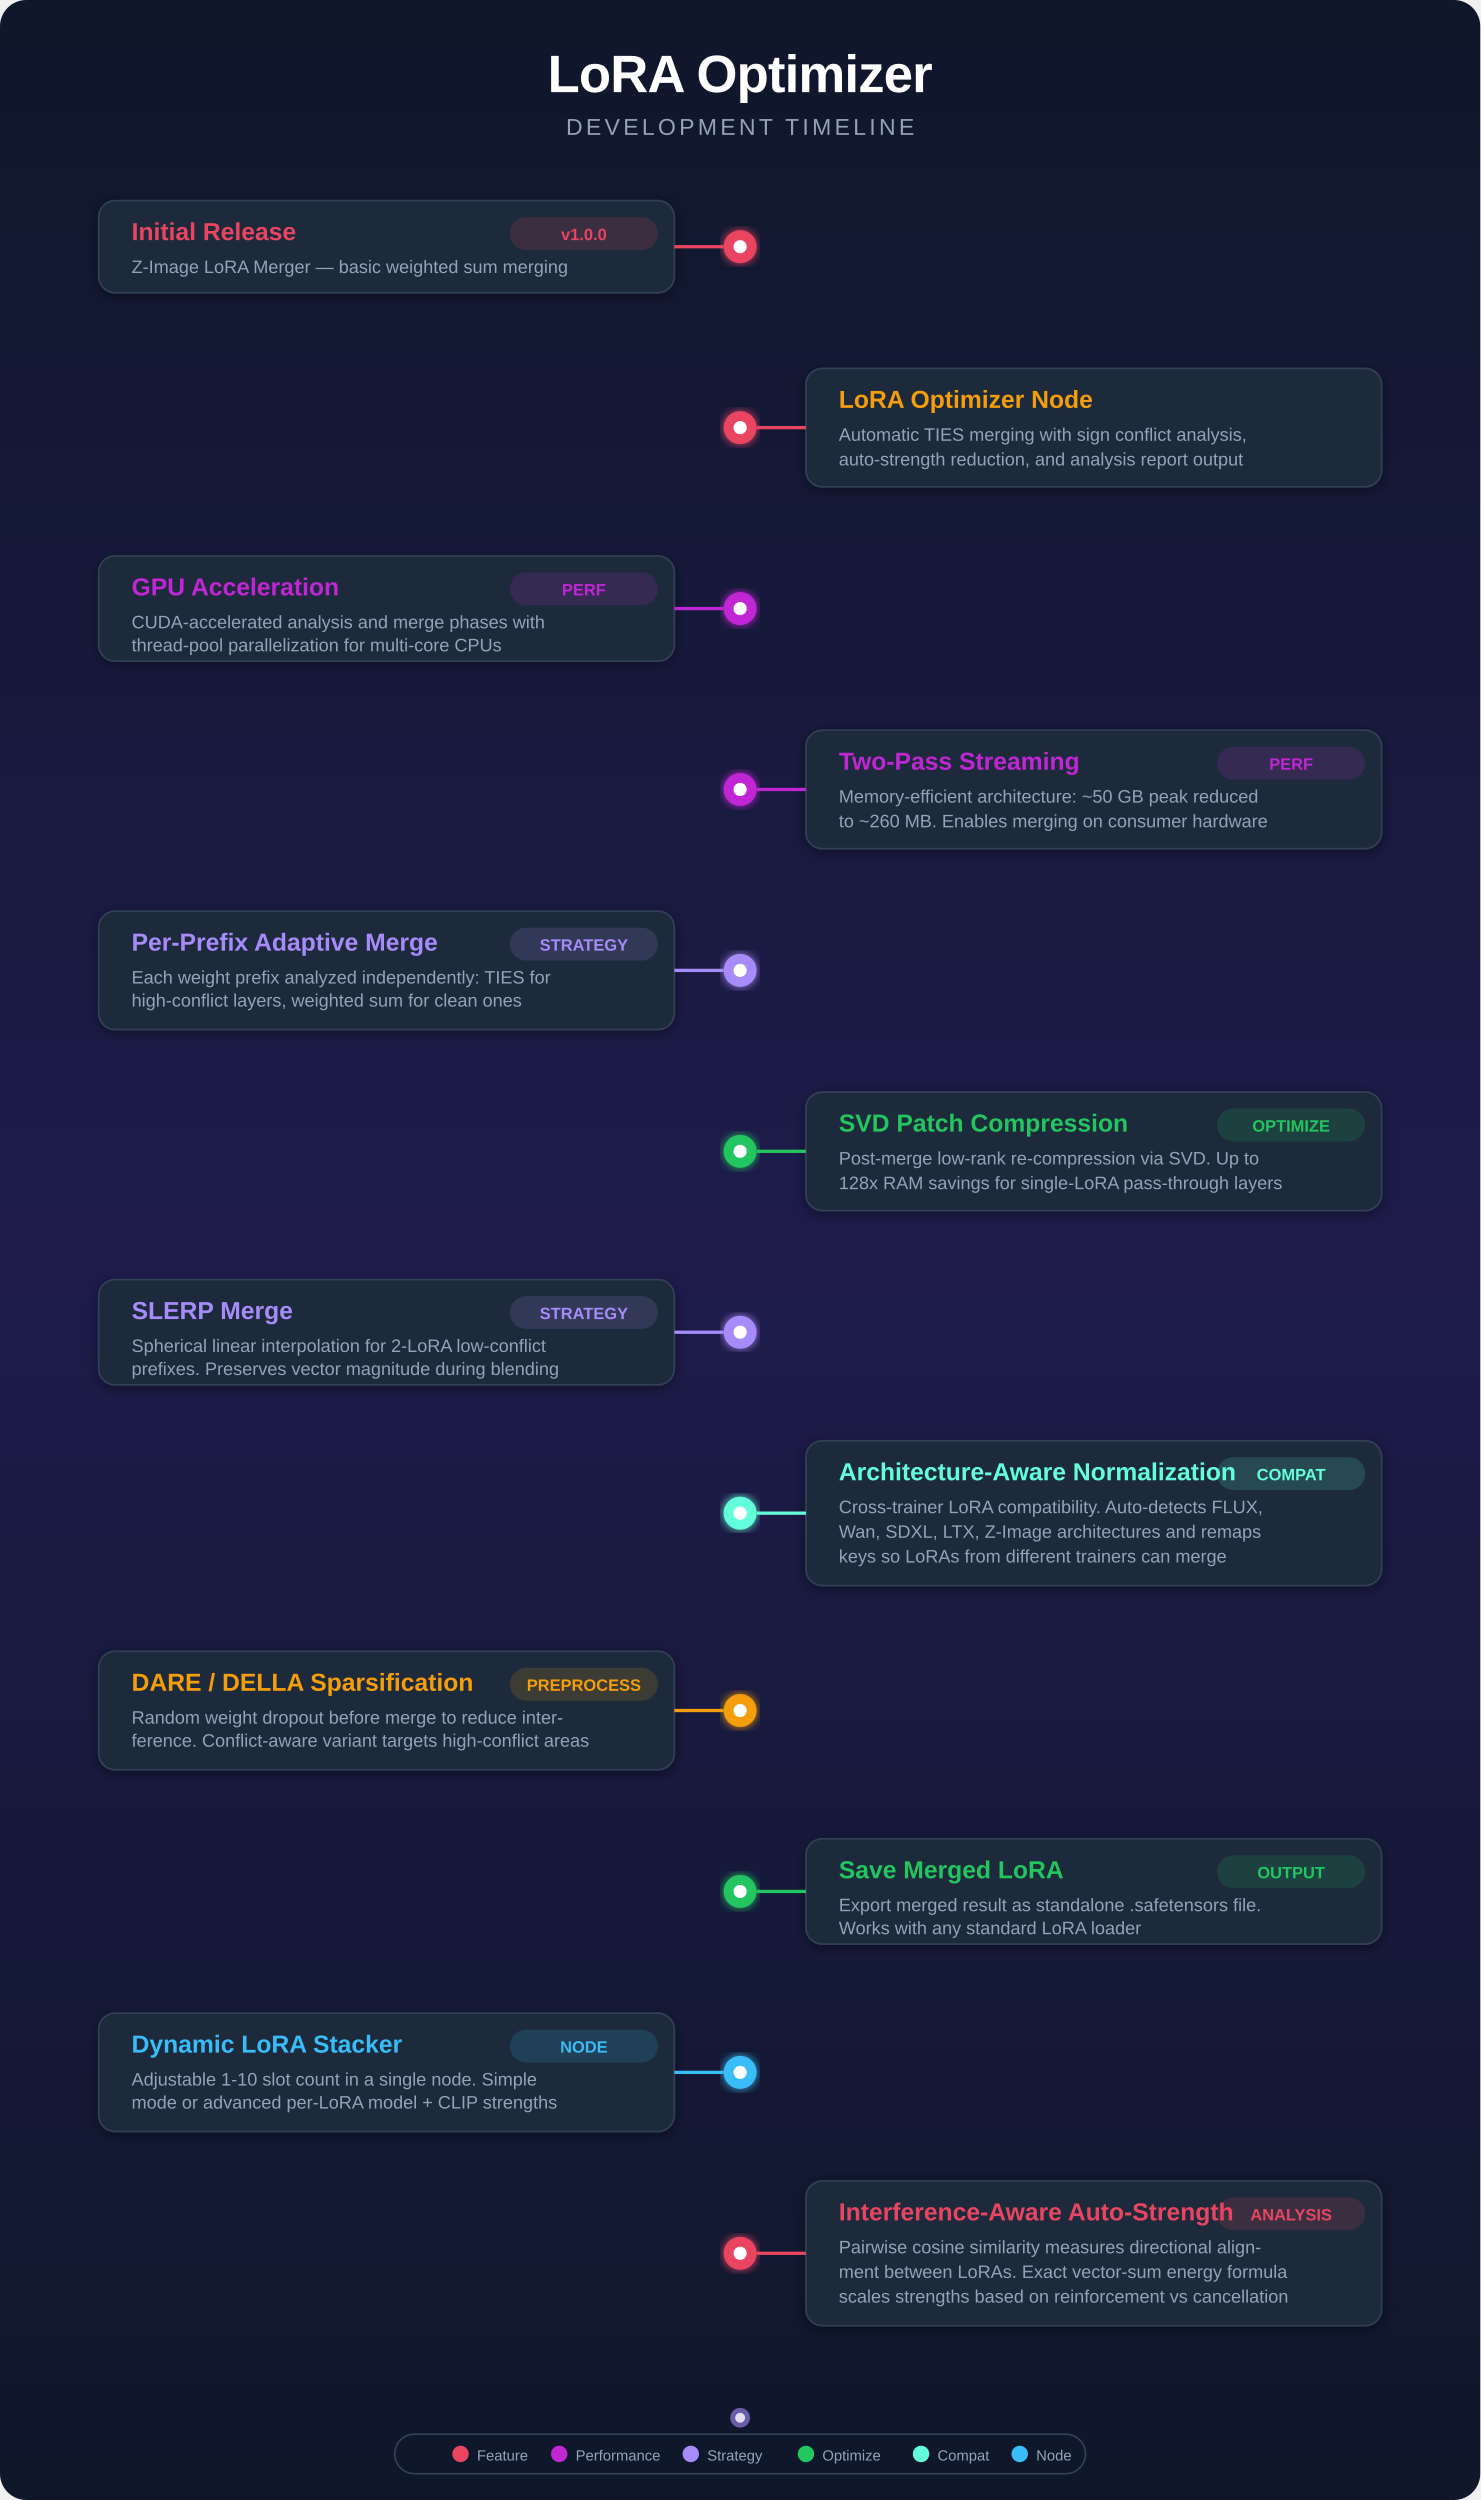
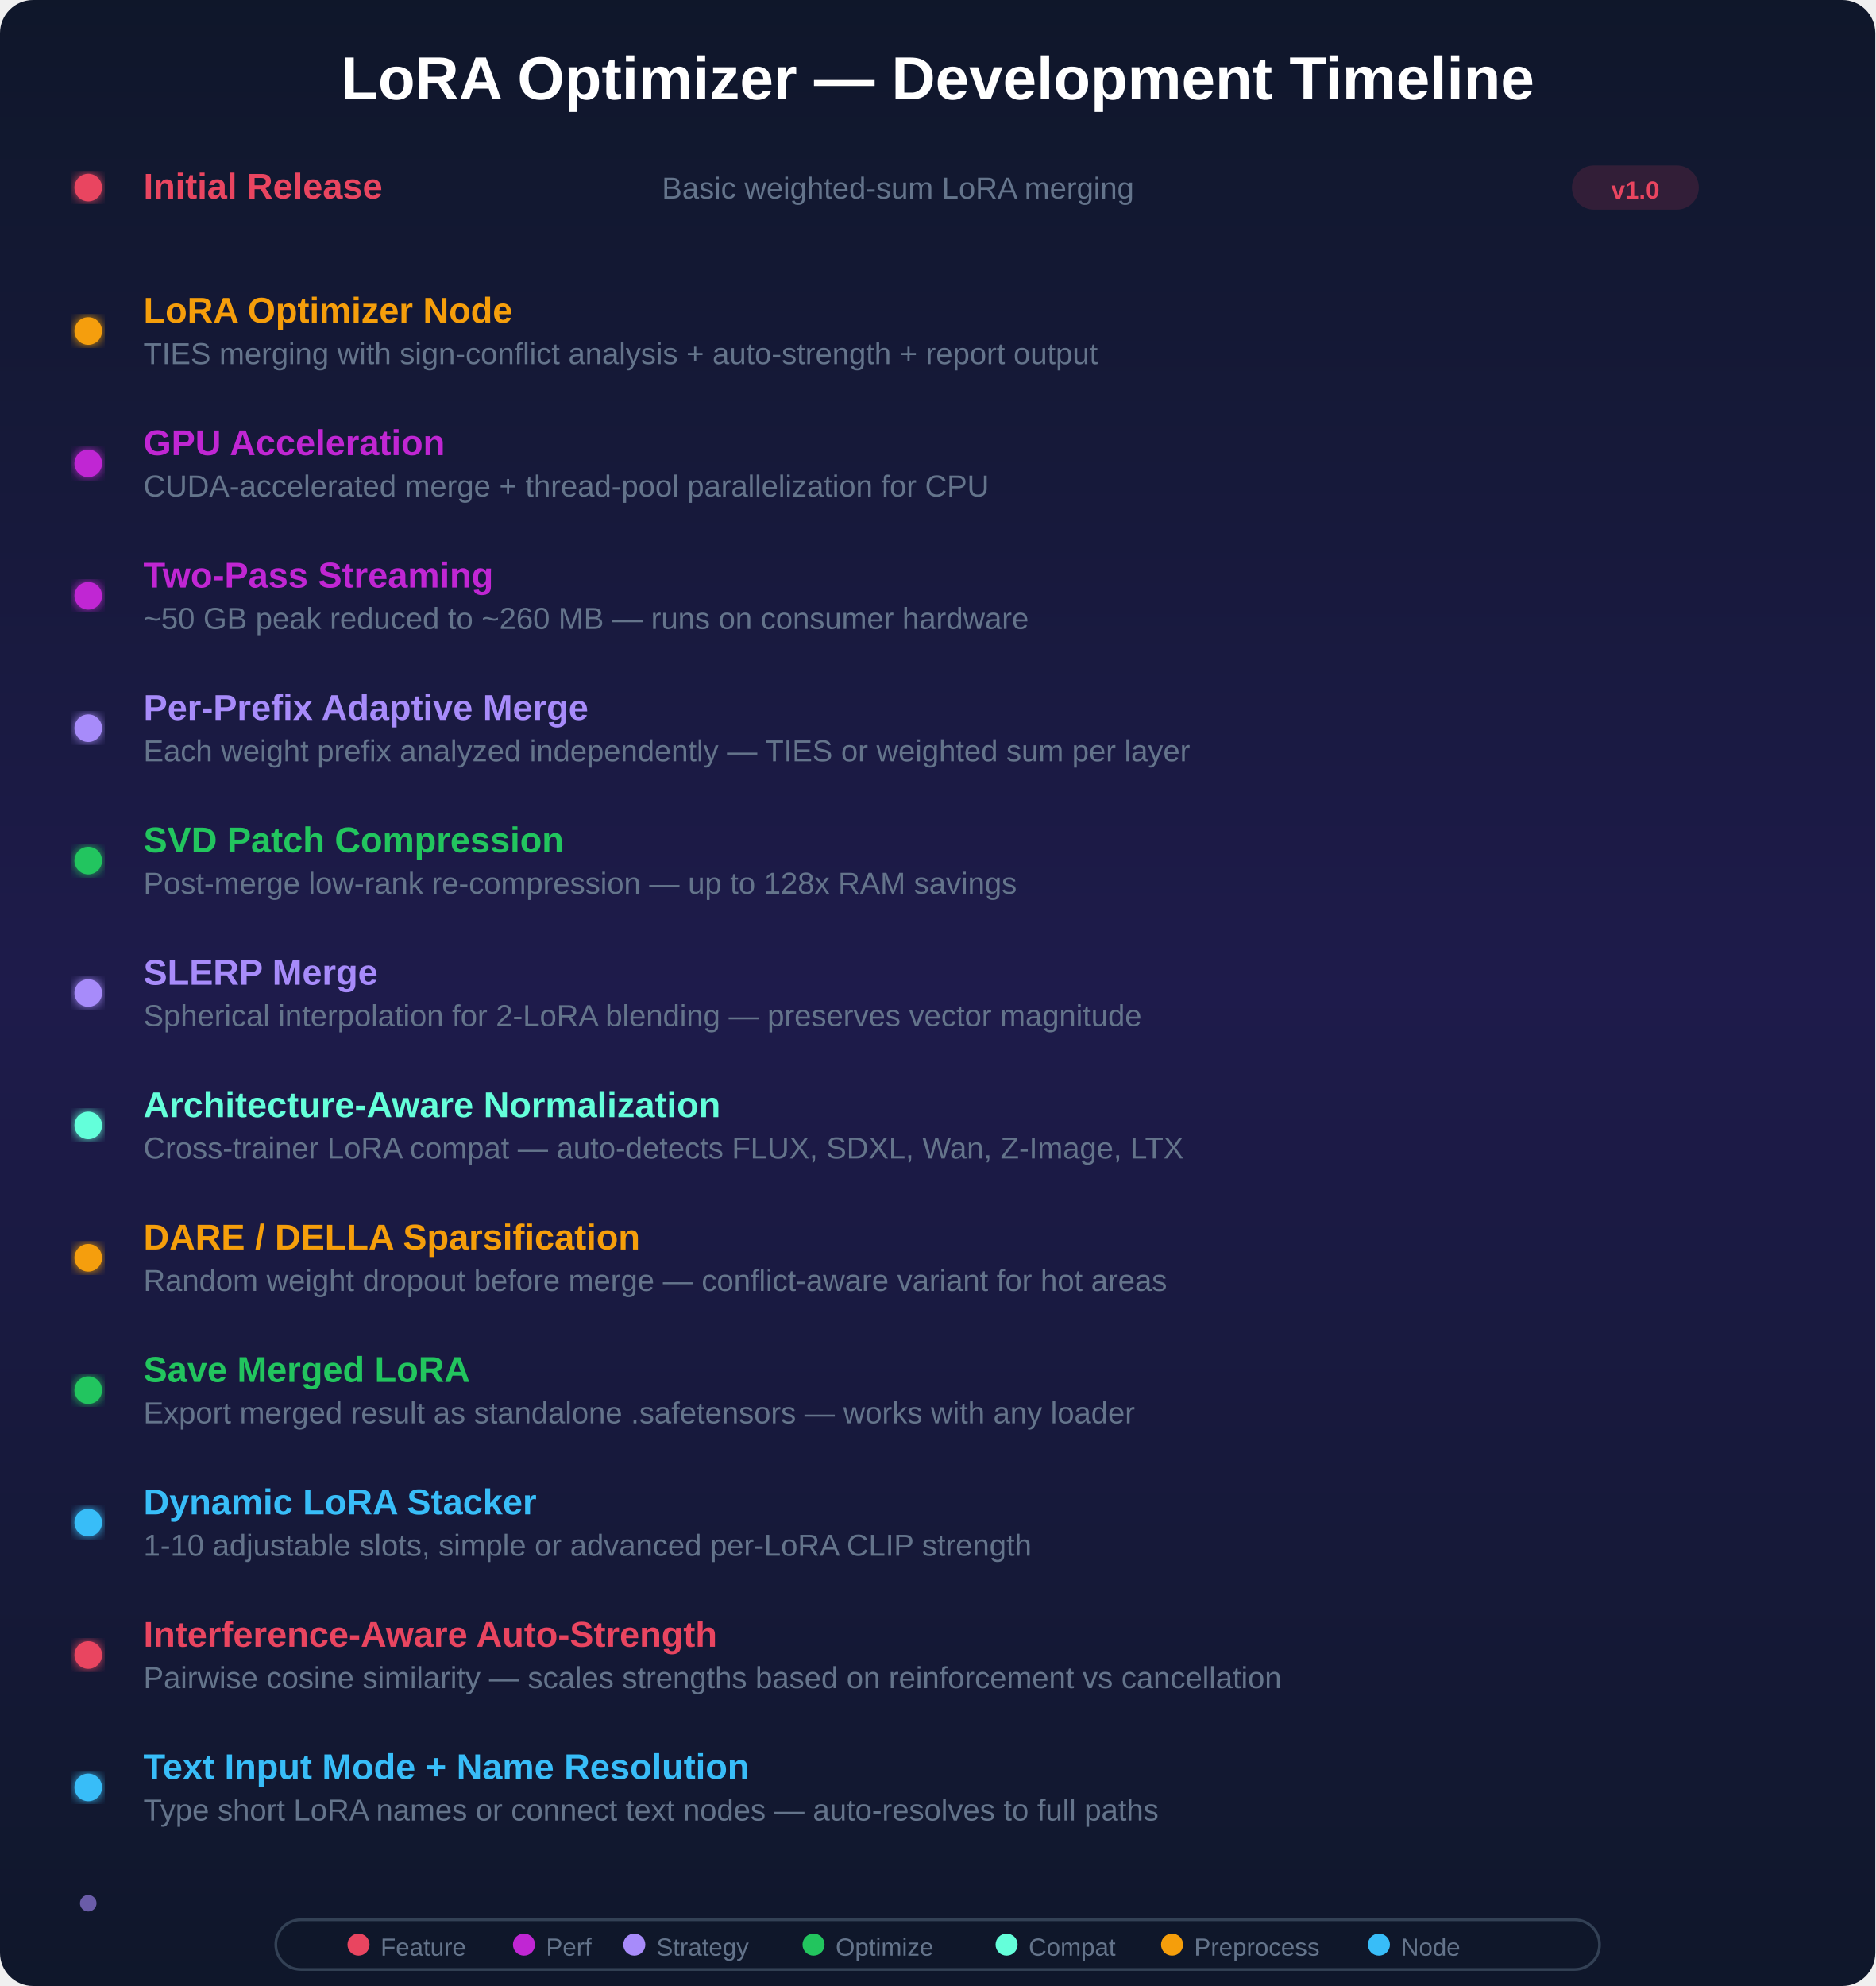
- <svg xmlns="http://www.w3.org/2000/svg" viewBox="0 0 900 1520" width="900" height="1520">
+ <svg xmlns="http://www.w3.org/2000/svg" viewBox="0 0 680 720" width="680" height="720">
  <defs>
    <linearGradient id="bg" x1="0%" y1="0%" x2="0%" y2="100%">
      <stop offset="0%" style="stop-color:#0f172a" />
      <stop offset="50%" style="stop-color:#1e1b4b" />
      <stop offset="100%" style="stop-color:#0f172a" />
    </linearGradient>
    <linearGradient id="line-grad" x1="0%" y1="0%" x2="0%" y2="100%">
      <stop offset="0%" style="stop-color:#e94560" />
      <stop offset="50%" style="stop-color:#a78bfa" />
      <stop offset="100%" style="stop-color:#22c55e" />
    </linearGradient>
    <filter id="glow">
-       <feGaussianBlur stdDeviation="3" result="blur" />
+       <feGaussianBlur stdDeviation="2" result="blur" />
      <feMerge>
        <feMergeNode in="blur" />
        <feMergeNode in="SourceGraphic" />
      </feMerge>
    </filter>
-     <filter id="shadow">
-       <feDropShadow dx="0" dy="2" stdDeviation="4" flood-color="#000" flood-opacity="0.4" />
-     </filter>
  </defs>
-   <rect width="900" height="1520" fill="url(#bg)" rx="16" />
-   <text x="450" y="56" font-family="Segoe UI, Arial, sans-serif" font-size="32" font-weight="700" fill="#ffffff" text-anchor="middle" letter-spacing="-0.5">LoRA Optimizer</text>
-   <text x="450" y="82" font-family="Segoe UI, Arial, sans-serif" font-size="14" fill="#94a3b8" text-anchor="middle" letter-spacing="2">DEVELOPMENT TIMELINE</text>
-   <line x1="450" y1="110" x2="450" y2="1480" stroke="url(#line-grad)" stroke-width="3" opacity="0.5" />
-   <circle cx="450" cy="150" r="10" fill="#e94560" filter="url(#glow)" />
-   <circle cx="450" cy="150" r="4" fill="#fff" />
-   <rect x="60" y="122" width="350" height="56" rx="10" fill="#1e293b" stroke="#334155" stroke-width="1" filter="url(#shadow)" />
-   <line x1="410" y1="150" x2="440" y2="150" stroke="#e94560" stroke-width="2" />
-   <text x="80" y="146" font-family="Segoe UI, Arial, sans-serif" font-size="15" font-weight="700" fill="#e94560">Initial Release</text>
-   <text x="80" y="166" font-family="Segoe UI, Arial, sans-serif" font-size="11" fill="#94a3b8">Z-Image LoRA Merger — basic weighted sum merging</text>
-   <rect x="310" y="132" width="90" height="20" rx="10" fill="#e94560" opacity="0.15" />
-   <text x="355" y="146" font-family="Segoe UI, Arial, sans-serif" font-size="10" fill="#e94560" text-anchor="middle" font-weight="600">v1.0.0</text>
-   <circle cx="450" cy="260" r="10" fill="#e94560" filter="url(#glow)" />
-   <circle cx="450" cy="260" r="4" fill="#fff" />
-   <rect x="490" y="224" width="350" height="72" rx="10" fill="#1e293b" stroke="#334155" stroke-width="1" filter="url(#shadow)" />
-   <line x1="460" y1="260" x2="490" y2="260" stroke="#e94560" stroke-width="2" />
-   <text x="510" y="248" font-family="Segoe UI, Arial, sans-serif" font-size="15" font-weight="700" fill="#f59e0b">LoRA Optimizer Node</text>
-   <text x="510" y="268" font-family="Segoe UI, Arial, sans-serif" font-size="11" fill="#94a3b8">Automatic TIES merging with sign conflict analysis,</text>
-   <text x="510" y="283" font-family="Segoe UI, Arial, sans-serif" font-size="11" fill="#94a3b8">auto-strength reduction, and analysis report output</text>
-   <circle cx="450" cy="370" r="10" fill="#c026d3" filter="url(#glow)" />
-   <circle cx="450" cy="370" r="4" fill="#fff" />
-   <rect x="60" y="338" width="350" height="64" rx="10" fill="#1e293b" stroke="#334155" stroke-width="1" filter="url(#shadow)" />
-   <line x1="410" y1="370" x2="440" y2="370" stroke="#c026d3" stroke-width="2" />
-   <text x="80" y="362" font-family="Segoe UI, Arial, sans-serif" font-size="15" font-weight="700" fill="#c026d3">GPU Acceleration</text>
-   <text x="80" y="382" font-family="Segoe UI, Arial, sans-serif" font-size="11" fill="#94a3b8">CUDA-accelerated analysis and merge phases with</text>
-   <text x="80" y="396" font-family="Segoe UI, Arial, sans-serif" font-size="11" fill="#94a3b8">thread-pool parallelization for multi-core CPUs</text>
-   <rect x="310" y="348" width="90" height="20" rx="10" fill="#c026d3" opacity="0.15" />
-   <text x="355" y="362" font-family="Segoe UI, Arial, sans-serif" font-size="10" fill="#c026d3" text-anchor="middle" font-weight="600">PERF</text>
-   <circle cx="450" cy="480" r="10" fill="#c026d3" filter="url(#glow)" />
-   <circle cx="450" cy="480" r="4" fill="#fff" />
-   <rect x="490" y="444" width="350" height="72" rx="10" fill="#1e293b" stroke="#334155" stroke-width="1" filter="url(#shadow)" />
-   <line x1="460" y1="480" x2="490" y2="480" stroke="#c026d3" stroke-width="2" />
-   <text x="510" y="468" font-family="Segoe UI, Arial, sans-serif" font-size="15" font-weight="700" fill="#c026d3">Two-Pass Streaming</text>
-   <text x="510" y="488" font-family="Segoe UI, Arial, sans-serif" font-size="11" fill="#94a3b8">Memory-efficient architecture: ~50 GB peak reduced</text>
-   <text x="510" y="503" font-family="Segoe UI, Arial, sans-serif" font-size="11" fill="#94a3b8">to ~260 MB. Enables merging on consumer hardware</text>
-   <rect x="740" y="454" width="90" height="20" rx="10" fill="#c026d3" opacity="0.15" />
-   <text x="785" y="468" font-family="Segoe UI, Arial, sans-serif" font-size="10" fill="#c026d3" text-anchor="middle" font-weight="600">PERF</text>
-   <circle cx="450" cy="590" r="10" fill="#a78bfa" filter="url(#glow)" />
-   <circle cx="450" cy="590" r="4" fill="#fff" />
-   <rect x="60" y="554" width="350" height="72" rx="10" fill="#1e293b" stroke="#334155" stroke-width="1" filter="url(#shadow)" />
-   <line x1="410" y1="590" x2="440" y2="590" stroke="#a78bfa" stroke-width="2" />
-   <text x="80" y="578" font-family="Segoe UI, Arial, sans-serif" font-size="15" font-weight="700" fill="#a78bfa">Per-Prefix Adaptive Merge</text>
-   <text x="80" y="598" font-family="Segoe UI, Arial, sans-serif" font-size="11" fill="#94a3b8">Each weight prefix analyzed independently: TIES for</text>
-   <text x="80" y="612" font-family="Segoe UI, Arial, sans-serif" font-size="11" fill="#94a3b8">high-conflict layers, weighted sum for clean ones</text>
-   <rect x="310" y="564" width="90" height="20" rx="10" fill="#a78bfa" opacity="0.15" />
-   <text x="355" y="578" font-family="Segoe UI, Arial, sans-serif" font-size="10" fill="#a78bfa" text-anchor="middle" font-weight="600">STRATEGY</text>
-   <circle cx="450" cy="700" r="10" fill="#22c55e" filter="url(#glow)" />
-   <circle cx="450" cy="700" r="4" fill="#fff" />
-   <rect x="490" y="664" width="350" height="72" rx="10" fill="#1e293b" stroke="#334155" stroke-width="1" filter="url(#shadow)" />
-   <line x1="460" y1="700" x2="490" y2="700" stroke="#22c55e" stroke-width="2" />
-   <text x="510" y="688" font-family="Segoe UI, Arial, sans-serif" font-size="15" font-weight="700" fill="#22c55e">SVD Patch Compression</text>
-   <text x="510" y="708" font-family="Segoe UI, Arial, sans-serif" font-size="11" fill="#94a3b8">Post-merge low-rank re-compression via SVD. Up to</text>
-   <text x="510" y="723" font-family="Segoe UI, Arial, sans-serif" font-size="11" fill="#94a3b8">128x RAM savings for single-LoRA pass-through layers</text>
-   <rect x="740" y="674" width="90" height="20" rx="10" fill="#22c55e" opacity="0.15" />
-   <text x="785" y="688" font-family="Segoe UI, Arial, sans-serif" font-size="10" fill="#22c55e" text-anchor="middle" font-weight="600">OPTIMIZE</text>
-   <circle cx="450" cy="810" r="10" fill="#a78bfa" filter="url(#glow)" />
-   <circle cx="450" cy="810" r="4" fill="#fff" />
-   <rect x="60" y="778" width="350" height="64" rx="10" fill="#1e293b" stroke="#334155" stroke-width="1" filter="url(#shadow)" />
-   <line x1="410" y1="810" x2="440" y2="810" stroke="#a78bfa" stroke-width="2" />
-   <text x="80" y="802" font-family="Segoe UI, Arial, sans-serif" font-size="15" font-weight="700" fill="#a78bfa">SLERP Merge</text>
-   <text x="80" y="822" font-family="Segoe UI, Arial, sans-serif" font-size="11" fill="#94a3b8">Spherical linear interpolation for 2-LoRA low-conflict</text>
-   <text x="80" y="836" font-family="Segoe UI, Arial, sans-serif" font-size="11" fill="#94a3b8">prefixes. Preserves vector magnitude during blending</text>
-   <rect x="310" y="788" width="90" height="20" rx="10" fill="#a78bfa" opacity="0.15" />
-   <text x="355" y="802" font-family="Segoe UI, Arial, sans-serif" font-size="10" fill="#a78bfa" text-anchor="middle" font-weight="600">STRATEGY</text>
-   <circle cx="450" cy="920" r="10" fill="#64ffda" filter="url(#glow)" />
-   <circle cx="450" cy="920" r="4" fill="#fff" />
-   <rect x="490" y="876" width="350" height="88" rx="10" fill="#1e293b" stroke="#334155" stroke-width="1" filter="url(#shadow)" />
-   <line x1="460" y1="920" x2="490" y2="920" stroke="#64ffda" stroke-width="2" />
-   <text x="510" y="900" font-family="Segoe UI, Arial, sans-serif" font-size="15" font-weight="700" fill="#64ffda">Architecture-Aware Normalization</text>
-   <text x="510" y="920" font-family="Segoe UI, Arial, sans-serif" font-size="11" fill="#94a3b8">Cross-trainer LoRA compatibility. Auto-detects FLUX,</text>
-   <text x="510" y="935" font-family="Segoe UI, Arial, sans-serif" font-size="11" fill="#94a3b8">Wan, SDXL, LTX, Z-Image architectures and remaps</text>
-   <text x="510" y="950" font-family="Segoe UI, Arial, sans-serif" font-size="11" fill="#94a3b8">keys so LoRAs from different trainers can merge</text>
-   <rect x="740" y="886" width="90" height="20" rx="10" fill="#64ffda" opacity="0.15" />
-   <text x="785" y="900" font-family="Segoe UI, Arial, sans-serif" font-size="10" fill="#64ffda" text-anchor="middle" font-weight="600">COMPAT</text>
-   <circle cx="450" cy="1040" r="10" fill="#f59e0b" filter="url(#glow)" />
-   <circle cx="450" cy="1040" r="4" fill="#fff" />
-   <rect x="60" y="1004" width="350" height="72" rx="10" fill="#1e293b" stroke="#334155" stroke-width="1" filter="url(#shadow)" />
-   <line x1="410" y1="1040" x2="440" y2="1040" stroke="#f59e0b" stroke-width="2" />
-   <text x="80" y="1028" font-family="Segoe UI, Arial, sans-serif" font-size="15" font-weight="700" fill="#f59e0b">DARE / DELLA Sparsification</text>
-   <text x="80" y="1048" font-family="Segoe UI, Arial, sans-serif" font-size="11" fill="#94a3b8">Random weight dropout before merge to reduce inter-</text>
-   <text x="80" y="1062" font-family="Segoe UI, Arial, sans-serif" font-size="11" fill="#94a3b8">ference. Conflict-aware variant targets high-conflict areas</text>
-   <rect x="310" y="1014" width="90" height="20" rx="10" fill="#f59e0b" opacity="0.15" />
-   <text x="355" y="1028" font-family="Segoe UI, Arial, sans-serif" font-size="10" fill="#f59e0b" text-anchor="middle" font-weight="600">PREPROCESS</text>
-   <circle cx="450" cy="1150" r="10" fill="#22c55e" filter="url(#glow)" />
-   <circle cx="450" cy="1150" r="4" fill="#fff" />
-   <rect x="490" y="1118" width="350" height="64" rx="10" fill="#1e293b" stroke="#334155" stroke-width="1" filter="url(#shadow)" />
-   <line x1="460" y1="1150" x2="490" y2="1150" stroke="#22c55e" stroke-width="2" />
-   <text x="510" y="1142" font-family="Segoe UI, Arial, sans-serif" font-size="15" font-weight="700" fill="#22c55e">Save Merged LoRA</text>
-   <text x="510" y="1162" font-family="Segoe UI, Arial, sans-serif" font-size="11" fill="#94a3b8">Export merged result as standalone .safetensors file.</text>
-   <text x="510" y="1176" font-family="Segoe UI, Arial, sans-serif" font-size="11" fill="#94a3b8">Works with any standard LoRA loader</text>
-   <rect x="740" y="1128" width="90" height="20" rx="10" fill="#22c55e" opacity="0.15" />
-   <text x="785" y="1142" font-family="Segoe UI, Arial, sans-serif" font-size="10" fill="#22c55e" text-anchor="middle" font-weight="600">OUTPUT</text>
-   <circle cx="450" cy="1260" r="10" fill="#38bdf8" filter="url(#glow)" />
-   <circle cx="450" cy="1260" r="4" fill="#fff" />
-   <rect x="60" y="1224" width="350" height="72" rx="10" fill="#1e293b" stroke="#334155" stroke-width="1" filter="url(#shadow)" />
-   <line x1="410" y1="1260" x2="440" y2="1260" stroke="#38bdf8" stroke-width="2" />
-   <text x="80" y="1248" font-family="Segoe UI, Arial, sans-serif" font-size="15" font-weight="700" fill="#38bdf8">Dynamic LoRA Stacker</text>
-   <text x="80" y="1268" font-family="Segoe UI, Arial, sans-serif" font-size="11" fill="#94a3b8">Adjustable 1-10 slot count in a single node. Simple</text>
-   <text x="80" y="1282" font-family="Segoe UI, Arial, sans-serif" font-size="11" fill="#94a3b8">mode or advanced per-LoRA model + CLIP strengths</text>
-   <rect x="310" y="1234" width="90" height="20" rx="10" fill="#38bdf8" opacity="0.15" />
-   <text x="355" y="1248" font-family="Segoe UI, Arial, sans-serif" font-size="10" fill="#38bdf8" text-anchor="middle" font-weight="600">NODE</text>
-   <circle cx="450" cy="1370" r="10" fill="#e94560" filter="url(#glow)" />
-   <circle cx="450" cy="1370" r="4" fill="#fff" />
-   <rect x="490" y="1326" width="350" height="88" rx="10" fill="#1e293b" stroke="#334155" stroke-width="1" filter="url(#shadow)" />
-   <line x1="460" y1="1370" x2="490" y2="1370" stroke="#e94560" stroke-width="2" />
-   <text x="510" y="1350" font-family="Segoe UI, Arial, sans-serif" font-size="15" font-weight="700" fill="#e94560">Interference-Aware Auto-Strength</text>
-   <text x="510" y="1370" font-family="Segoe UI, Arial, sans-serif" font-size="11" fill="#94a3b8">Pairwise cosine similarity measures directional align-</text>
-   <text x="510" y="1385" font-family="Segoe UI, Arial, sans-serif" font-size="11" fill="#94a3b8">ment between LoRAs. Exact vector-sum energy formula</text>
-   <text x="510" y="1400" font-family="Segoe UI, Arial, sans-serif" font-size="11" fill="#94a3b8">scales strengths based on reinforcement vs cancellation</text>
-   <rect x="740" y="1336" width="90" height="20" rx="10" fill="#e94560" opacity="0.15" />
-   <text x="785" y="1350" font-family="Segoe UI, Arial, sans-serif" font-size="10" fill="#e94560" text-anchor="middle" font-weight="600">ANALYSIS</text>
-   <circle cx="450" cy="1470" r="6" fill="#a78bfa" opacity="0.6" />
-   <circle cx="450" cy="1470" r="3" fill="#fff" opacity="0.8" />
-   <rect x="240" y="1480" width="420" height="24" rx="12" fill="#0f172a" stroke="#334155" stroke-width="1" />
-   <circle cx="280" cy="1492" r="5" fill="#e94560" />
-   <text x="290" y="1496" font-family="Segoe UI, Arial, sans-serif" font-size="9" fill="#94a3b8">Feature</text>
-   <circle cx="340" cy="1492" r="5" fill="#c026d3" />
-   <text x="350" y="1496" font-family="Segoe UI, Arial, sans-serif" font-size="9" fill="#94a3b8">Performance</text>
-   <circle cx="420" cy="1492" r="5" fill="#a78bfa" />
-   <text x="430" y="1496" font-family="Segoe UI, Arial, sans-serif" font-size="9" fill="#94a3b8">Strategy</text>
-   <circle cx="490" cy="1492" r="5" fill="#22c55e" />
-   <text x="500" y="1496" font-family="Segoe UI, Arial, sans-serif" font-size="9" fill="#94a3b8">Optimize</text>
-   <circle cx="560" cy="1492" r="5" fill="#64ffda" />
-   <text x="570" y="1496" font-family="Segoe UI, Arial, sans-serif" font-size="9" fill="#94a3b8">Compat</text>
-   <circle cx="620" cy="1492" r="5" fill="#38bdf8" />
-   <text x="630" y="1496" font-family="Segoe UI, Arial, sans-serif" font-size="9" fill="#94a3b8">Node</text>
+   <rect width="680" height="720" fill="url(#bg)" rx="12" />
+   <text x="340" y="36" font-family="Segoe UI, Arial, sans-serif" font-size="22" font-weight="700" fill="#fff" text-anchor="middle">LoRA Optimizer — Development Timeline</text>
+   <line x1="32" y1="56" x2="32" y2="690" stroke="url(#line-grad)" stroke-width="2" opacity="0.4" />
+   <circle cx="32" cy="68" r="5" fill="#e94560" filter="url(#glow)" />
+   <text x="52" y="72" font-family="Segoe UI, Arial, sans-serif" font-size="13" font-weight="700" fill="#e94560">Initial Release</text>
+   <text x="240" y="72" font-family="Segoe UI, Arial, sans-serif" font-size="11" fill="#64748b">Basic weighted-sum LoRA merging</text>
+   <rect x="570" y="60" width="46" height="16" rx="8" fill="#e94560" opacity="0.15" />
+   <text x="593" y="72" font-family="Segoe UI, Arial, sans-serif" font-size="9" fill="#e94560" text-anchor="middle" font-weight="600">v1.0</text>
+   <circle cx="32" cy="120" r="5" fill="#f59e0b" filter="url(#glow)" />
+   <text x="52" y="117" font-family="Segoe UI, Arial, sans-serif" font-size="13" font-weight="700" fill="#f59e0b">LoRA Optimizer Node</text>
+   <text x="52" y="132" font-family="Segoe UI, Arial, sans-serif" font-size="11" fill="#64748b">TIES merging with sign-conflict analysis + auto-strength + report output</text>
+   <circle cx="32" cy="168" r="5" fill="#c026d3" filter="url(#glow)" />
+   <text x="52" y="165" font-family="Segoe UI, Arial, sans-serif" font-size="13" font-weight="700" fill="#c026d3">GPU Acceleration</text>
+   <text x="52" y="180" font-family="Segoe UI, Arial, sans-serif" font-size="11" fill="#64748b">CUDA-accelerated merge + thread-pool parallelization for CPU</text>
+   <circle cx="32" cy="216" r="5" fill="#c026d3" filter="url(#glow)" />
+   <text x="52" y="213" font-family="Segoe UI, Arial, sans-serif" font-size="13" font-weight="700" fill="#c026d3">Two-Pass Streaming</text>
+   <text x="52" y="228" font-family="Segoe UI, Arial, sans-serif" font-size="11" fill="#64748b">~50 GB peak reduced to ~260 MB — runs on consumer hardware</text>
+   <circle cx="32" cy="264" r="5" fill="#a78bfa" filter="url(#glow)" />
+   <text x="52" y="261" font-family="Segoe UI, Arial, sans-serif" font-size="13" font-weight="700" fill="#a78bfa">Per-Prefix Adaptive Merge</text>
+   <text x="52" y="276" font-family="Segoe UI, Arial, sans-serif" font-size="11" fill="#64748b">Each weight prefix analyzed independently — TIES or weighted sum per layer</text>
+   <circle cx="32" cy="312" r="5" fill="#22c55e" filter="url(#glow)" />
+   <text x="52" y="309" font-family="Segoe UI, Arial, sans-serif" font-size="13" font-weight="700" fill="#22c55e">SVD Patch Compression</text>
+   <text x="52" y="324" font-family="Segoe UI, Arial, sans-serif" font-size="11" fill="#64748b">Post-merge low-rank re-compression — up to 128x RAM savings</text>
+   <circle cx="32" cy="360" r="5" fill="#a78bfa" filter="url(#glow)" />
+   <text x="52" y="357" font-family="Segoe UI, Arial, sans-serif" font-size="13" font-weight="700" fill="#a78bfa">SLERP Merge</text>
+   <text x="52" y="372" font-family="Segoe UI, Arial, sans-serif" font-size="11" fill="#64748b">Spherical interpolation for 2-LoRA blending — preserves vector magnitude</text>
+   <circle cx="32" cy="408" r="5" fill="#64ffda" filter="url(#glow)" />
+   <text x="52" y="405" font-family="Segoe UI, Arial, sans-serif" font-size="13" font-weight="700" fill="#64ffda">Architecture-Aware Normalization</text>
+   <text x="52" y="420" font-family="Segoe UI, Arial, sans-serif" font-size="11" fill="#64748b">Cross-trainer LoRA compat — auto-detects FLUX, SDXL, Wan, Z-Image, LTX</text>
+   <circle cx="32" cy="456" r="5" fill="#f59e0b" filter="url(#glow)" />
+   <text x="52" y="453" font-family="Segoe UI, Arial, sans-serif" font-size="13" font-weight="700" fill="#f59e0b">DARE / DELLA Sparsification</text>
+   <text x="52" y="468" font-family="Segoe UI, Arial, sans-serif" font-size="11" fill="#64748b">Random weight dropout before merge — conflict-aware variant for hot areas</text>
+   <circle cx="32" cy="504" r="5" fill="#22c55e" filter="url(#glow)" />
+   <text x="52" y="501" font-family="Segoe UI, Arial, sans-serif" font-size="13" font-weight="700" fill="#22c55e">Save Merged LoRA</text>
+   <text x="52" y="516" font-family="Segoe UI, Arial, sans-serif" font-size="11" fill="#64748b">Export merged result as standalone .safetensors — works with any loader</text>
+   <circle cx="32" cy="552" r="5" fill="#38bdf8" filter="url(#glow)" />
+   <text x="52" y="549" font-family="Segoe UI, Arial, sans-serif" font-size="13" font-weight="700" fill="#38bdf8">Dynamic LoRA Stacker</text>
+   <text x="52" y="564" font-family="Segoe UI, Arial, sans-serif" font-size="11" fill="#64748b">1-10 adjustable slots, simple or advanced per-LoRA CLIP strength</text>
+   <circle cx="32" cy="600" r="5" fill="#e94560" filter="url(#glow)" />
+   <text x="52" y="597" font-family="Segoe UI, Arial, sans-serif" font-size="13" font-weight="700" fill="#e94560">Interference-Aware Auto-Strength</text>
+   <text x="52" y="612" font-family="Segoe UI, Arial, sans-serif" font-size="11" fill="#64748b">Pairwise cosine similarity — scales strengths based on reinforcement vs cancellation</text>
+   <circle cx="32" cy="648" r="5" fill="#38bdf8" filter="url(#glow)" />
+   <text x="52" y="645" font-family="Segoe UI, Arial, sans-serif" font-size="13" font-weight="700" fill="#38bdf8">Text Input Mode + Name Resolution</text>
+   <text x="52" y="660" font-family="Segoe UI, Arial, sans-serif" font-size="11" fill="#64748b">Type short LoRA names or connect text nodes — auto-resolves to full paths</text>
+   <circle cx="32" cy="690" r="3" fill="#a78bfa" opacity="0.6" />
+   <rect x="100" y="696" width="480" height="18" rx="9" fill="#0f172a" stroke="#334155" stroke-width="1" />
+   <circle cx="130" cy="705" r="4" fill="#e94560" />
+   <text x="138" y="709" font-family="Segoe UI, Arial, sans-serif" font-size="9" fill="#64748b">Feature</text>
+   <circle cx="190" cy="705" r="4" fill="#c026d3" />
+   <text x="198" y="709" font-family="Segoe UI, Arial, sans-serif" font-size="9" fill="#64748b">Perf</text>
+   <circle cx="230" cy="705" r="4" fill="#a78bfa" />
+   <text x="238" y="709" font-family="Segoe UI, Arial, sans-serif" font-size="9" fill="#64748b">Strategy</text>
+   <circle cx="295" cy="705" r="4" fill="#22c55e" />
+   <text x="303" y="709" font-family="Segoe UI, Arial, sans-serif" font-size="9" fill="#64748b">Optimize</text>
+   <circle cx="365" cy="705" r="4" fill="#64ffda" />
+   <text x="373" y="709" font-family="Segoe UI, Arial, sans-serif" font-size="9" fill="#64748b">Compat</text>
+   <circle cx="425" cy="705" r="4" fill="#f59e0b" />
+   <text x="433" y="709" font-family="Segoe UI, Arial, sans-serif" font-size="9" fill="#64748b">Preprocess</text>
+   <circle cx="500" cy="705" r="4" fill="#38bdf8" />
+   <text x="508" y="709" font-family="Segoe UI, Arial, sans-serif" font-size="9" fill="#64748b">Node</text>
</svg>
